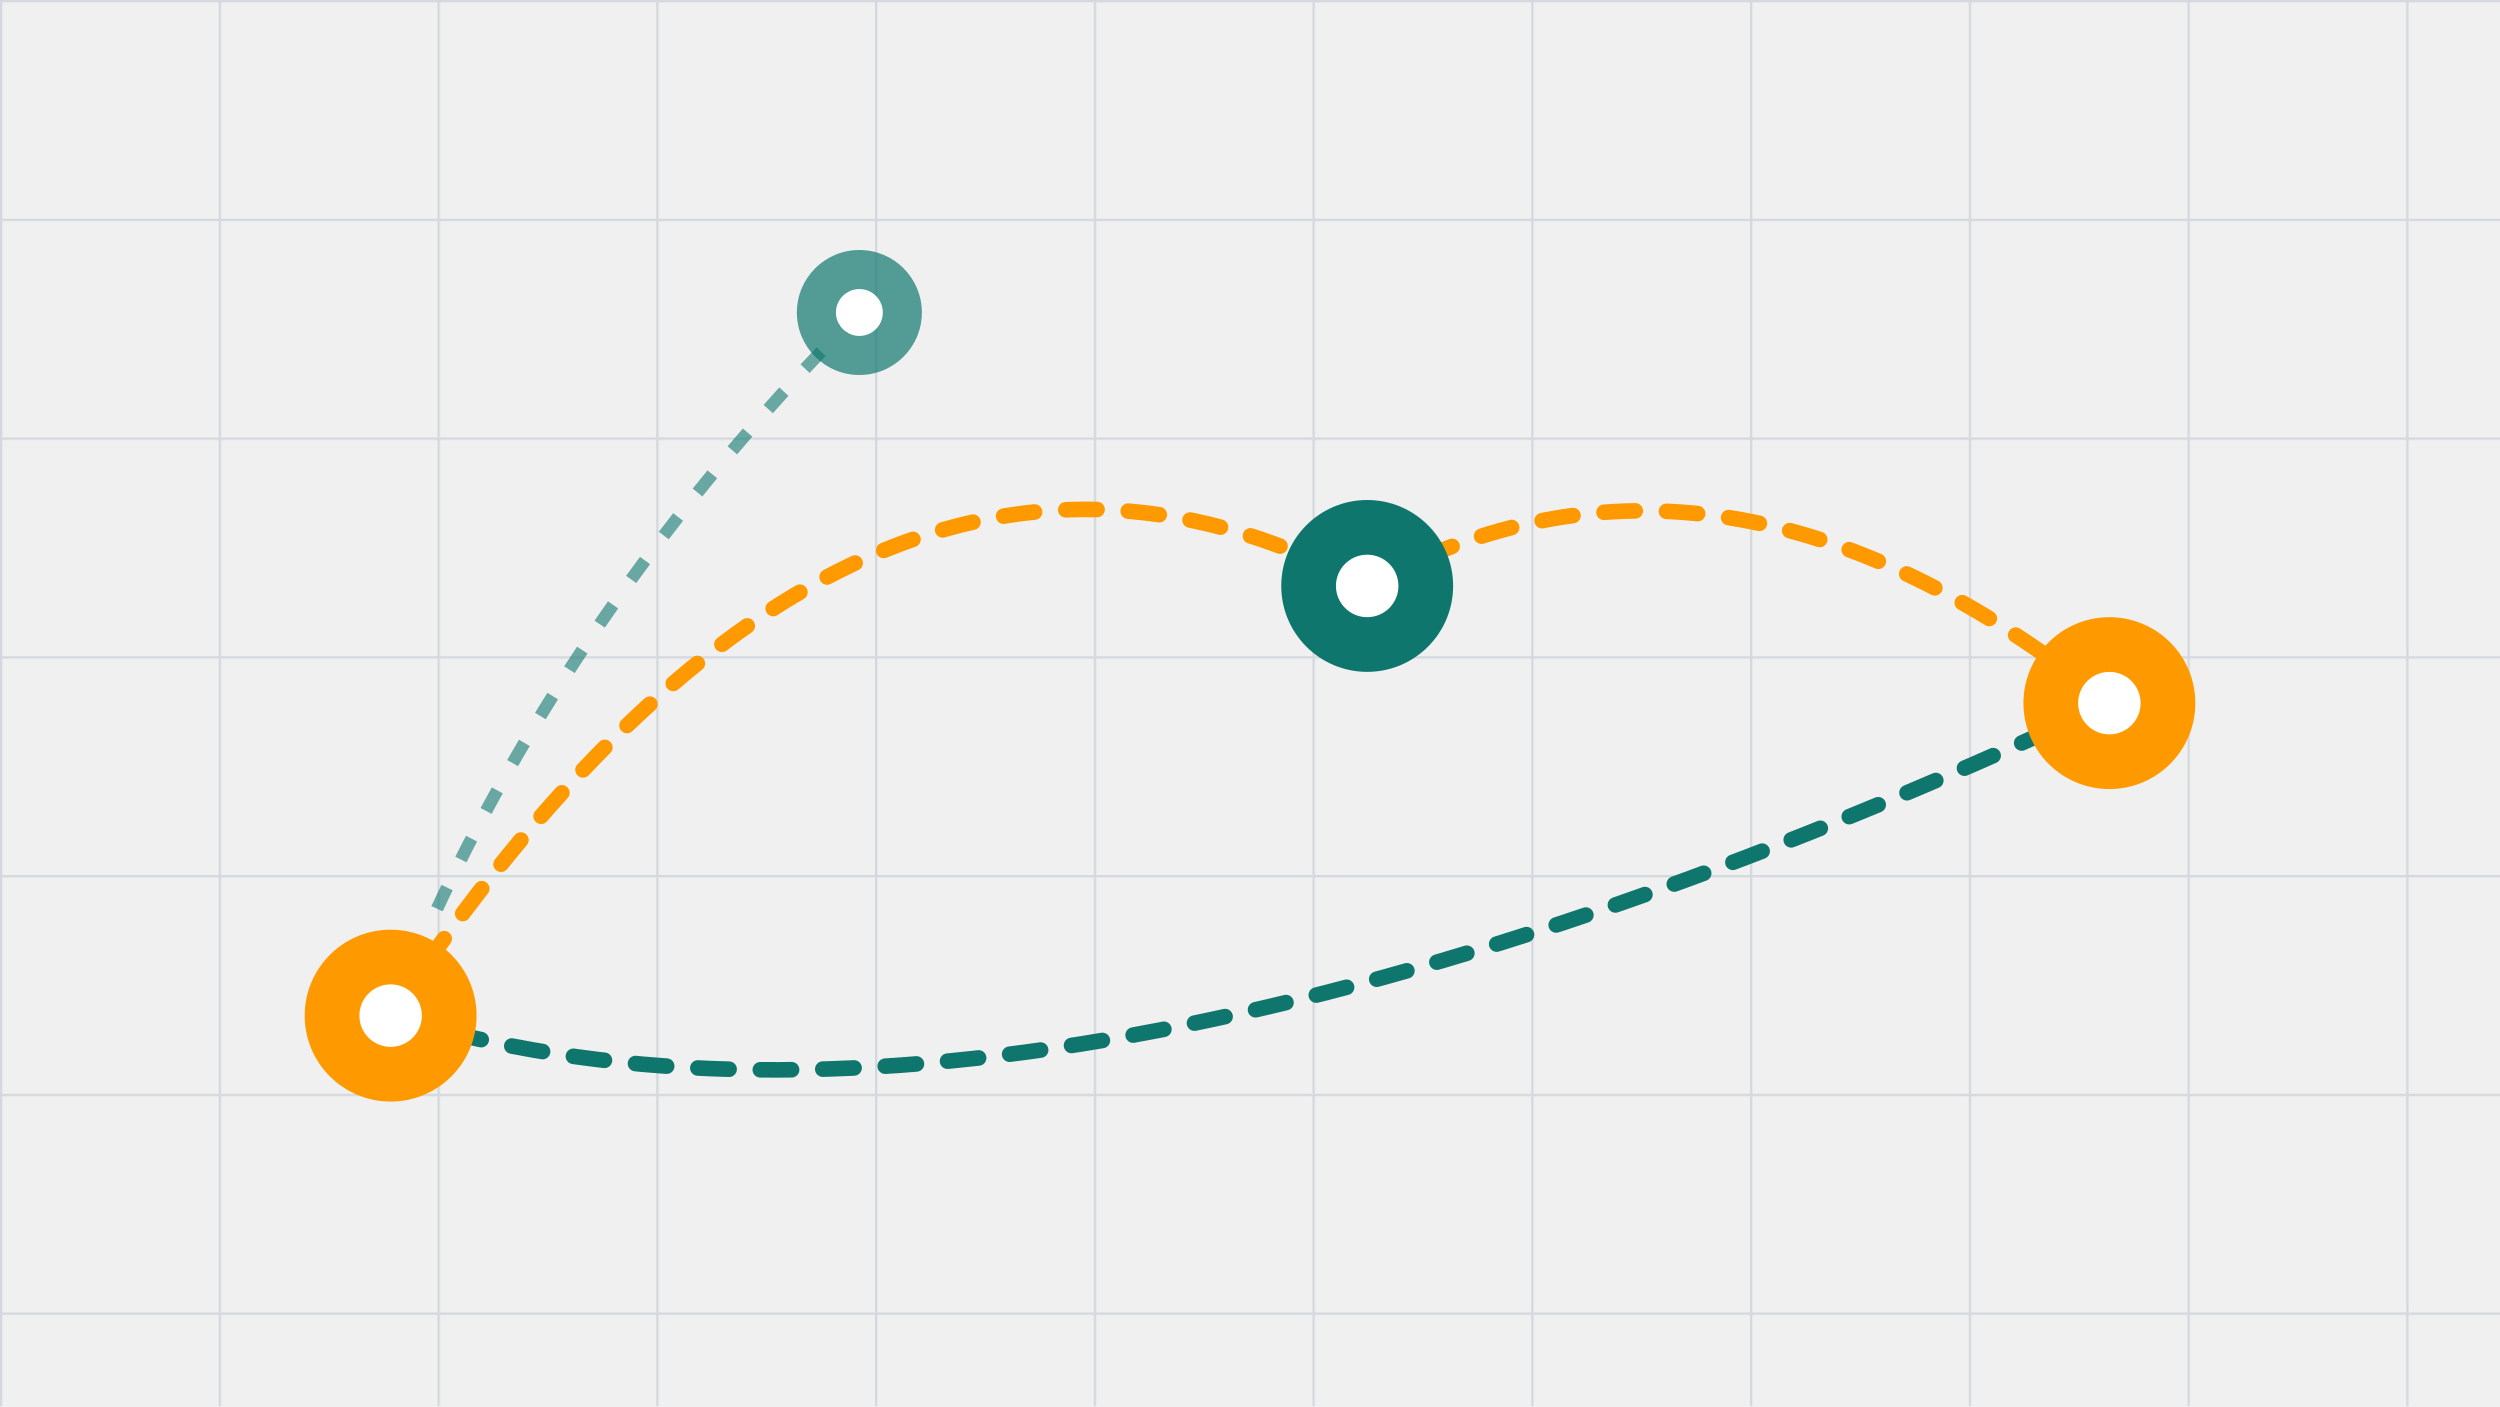
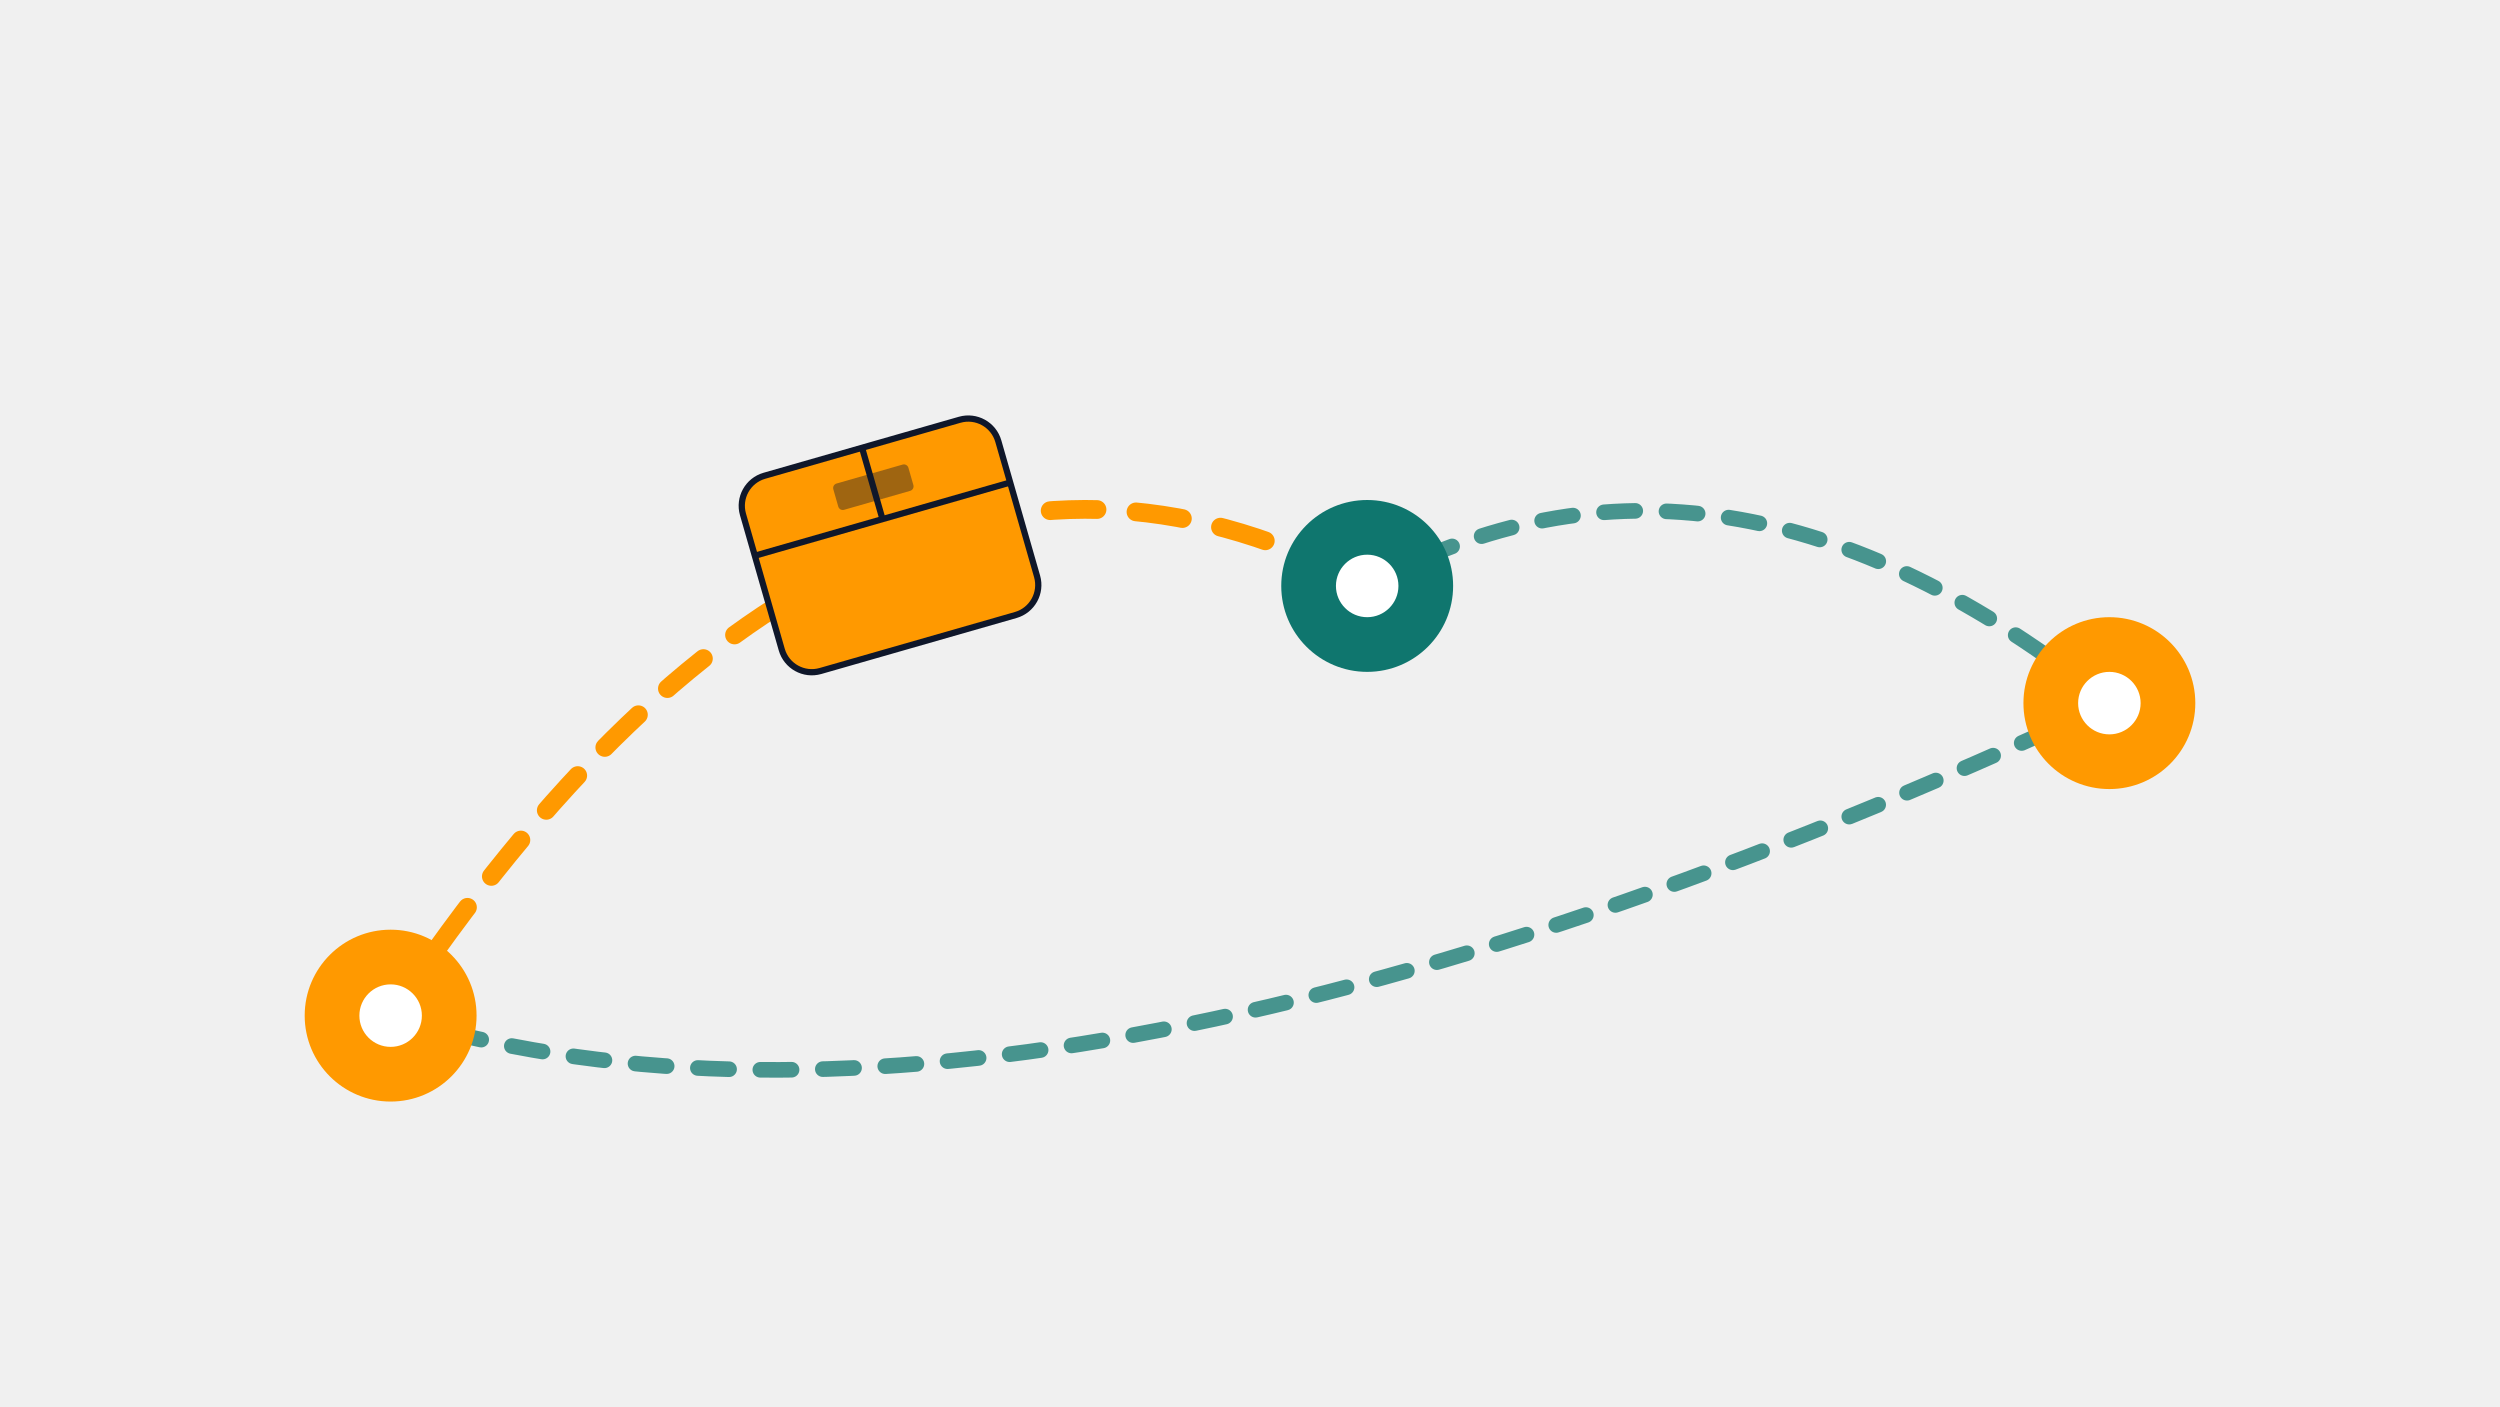
<svg xmlns="http://www.w3.org/2000/svg" viewBox="0 0 320 180" fill="none">
-   <defs>
-     <pattern id="mapgrid" x="0" y="0" width="28" height="28" patternUnits="userSpaceOnUse">
-       <path d="M 28 0 L 0 0 0 28" stroke="#94A3B8" stroke-width="0.6" fill="none" opacity="0.3" />
-     </pattern>
-   </defs>
-   <rect width="320" height="180" fill="url(#mapgrid)" />
-   <path d="M 50 130 Q 110 40, 175 75" stroke="#FF9900" stroke-width="2" stroke-dasharray="4 4" fill="none" stroke-linecap="round" />
-   <path d="M 50 130 Q 130 155, 270 90" stroke="#0F766E" stroke-width="2" stroke-dasharray="4 4" fill="none" stroke-linecap="round" />
-   <path d="M 175 75 Q 220 50, 270 90" stroke="#FF9900" stroke-width="2" stroke-dasharray="4 4" fill="none" stroke-linecap="round" />
-   <path d="M 110 40 Q 70 80, 50 130" stroke="#0F766E" stroke-width="1.6" stroke-dasharray="3 4" fill="none" opacity="0.6" />
+   <path d="M 50 130 Q 110 40, 175 75" stroke="#FF9900" stroke-width="2.4" stroke-dasharray="6 5" fill="none" stroke-linecap="round" />
+   <path d="M 50 130 Q 130 155, 270 90" stroke="#0F766E" stroke-width="2" stroke-dasharray="4 4" fill="none" stroke-linecap="round" opacity="0.75" />
+   <path d="M 175 75 Q 220 50, 270 90" stroke="#0F766E" stroke-width="2" stroke-dasharray="4 4" fill="none" stroke-linecap="round" opacity="0.75" />
  <circle cx="50" cy="130" r="11" fill="#FF9900" />
  <circle cx="50" cy="130" r="4" fill="#fff" />
  <circle cx="175" cy="75" r="11" fill="#0F766E" />
  <circle cx="175" cy="75" r="4" fill="#fff" />
  <circle cx="270" cy="90" r="11" fill="#FF9900" />
  <circle cx="270" cy="90" r="4" fill="#fff" />
-   <circle cx="110" cy="40" r="8" fill="#0F766E" opacity="0.7" />
-   <circle cx="110" cy="40" r="3" fill="#fff" />
+   <g transform="translate(94, 62) rotate(-16)">
+     <rect x="0" y="0" width="34" height="26" rx="4" fill="#FF9900" stroke="#0F172A" stroke-width="0.8" />
+     <line x1="0" y1="9.5" x2="34" y2="9.5" stroke="#0F172A" stroke-width="0.8" />
+     <line x1="17" y1="0" x2="17" y2="9.5" stroke="#0F172A" stroke-width="0.8" />
+     <rect x="12" y="3.5" width="10" height="3.5" rx="0.6" fill="#0F172A" opacity="0.4" />
+   </g>
</svg>
